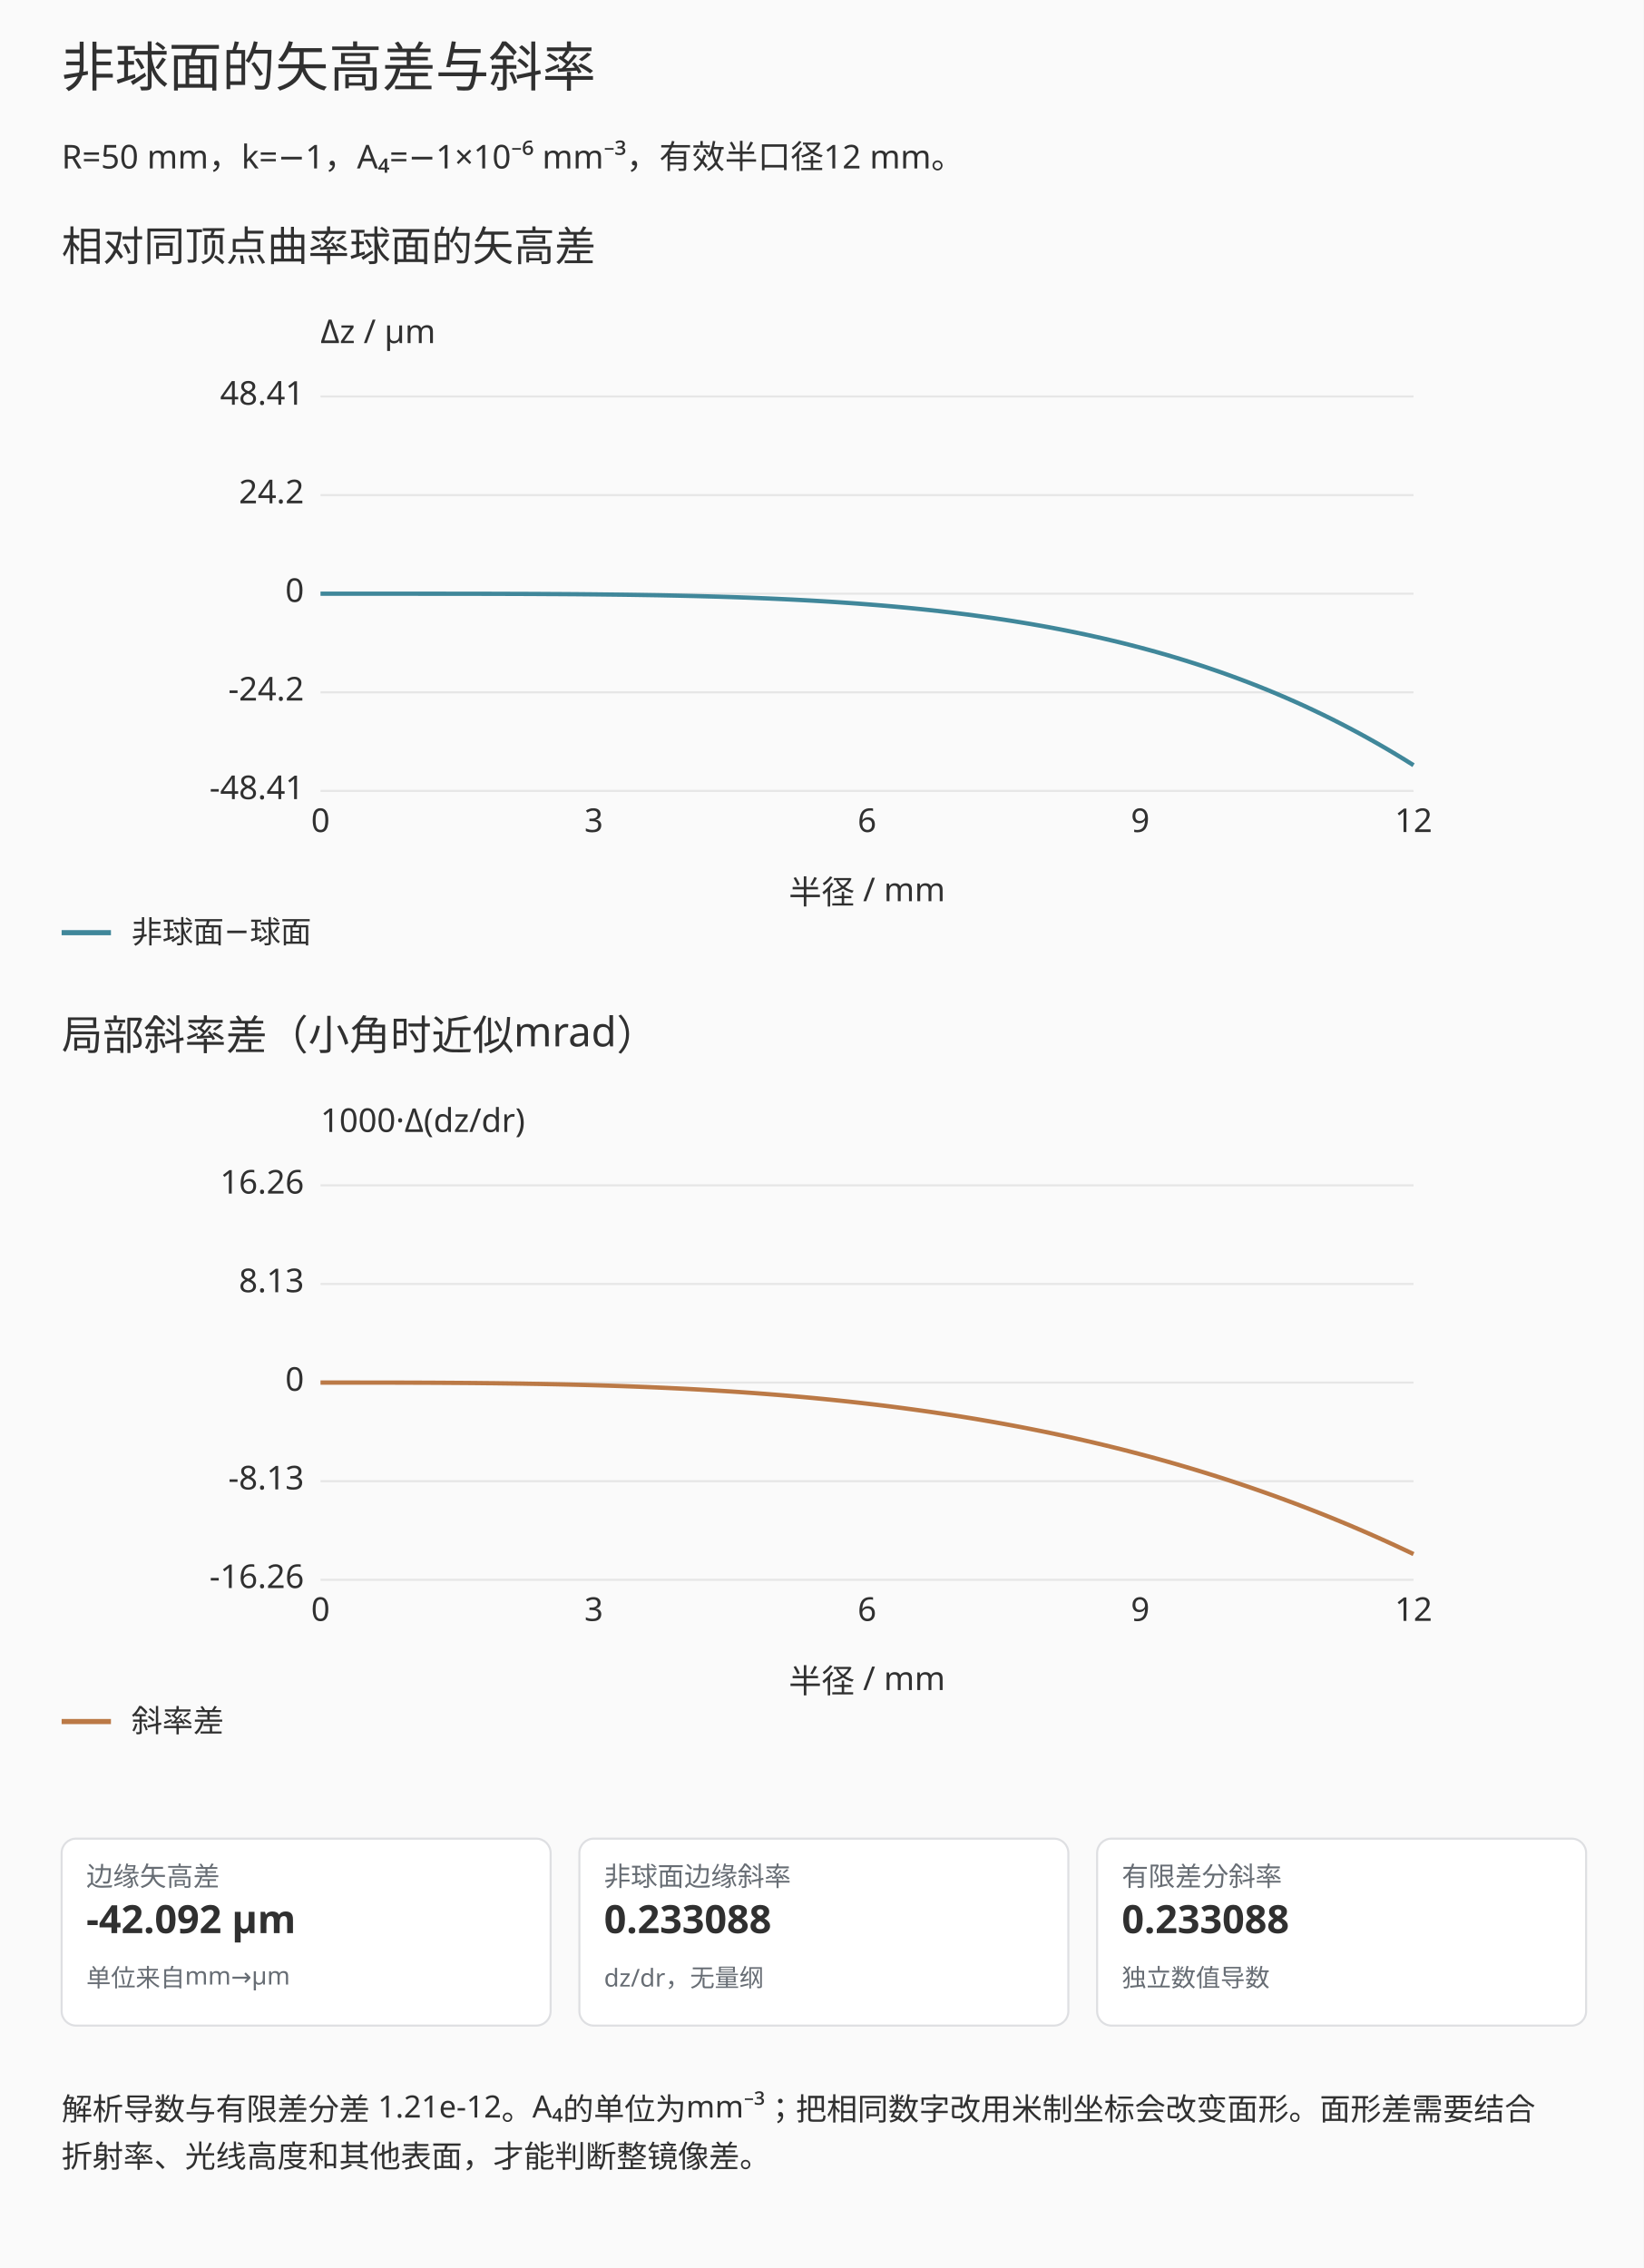
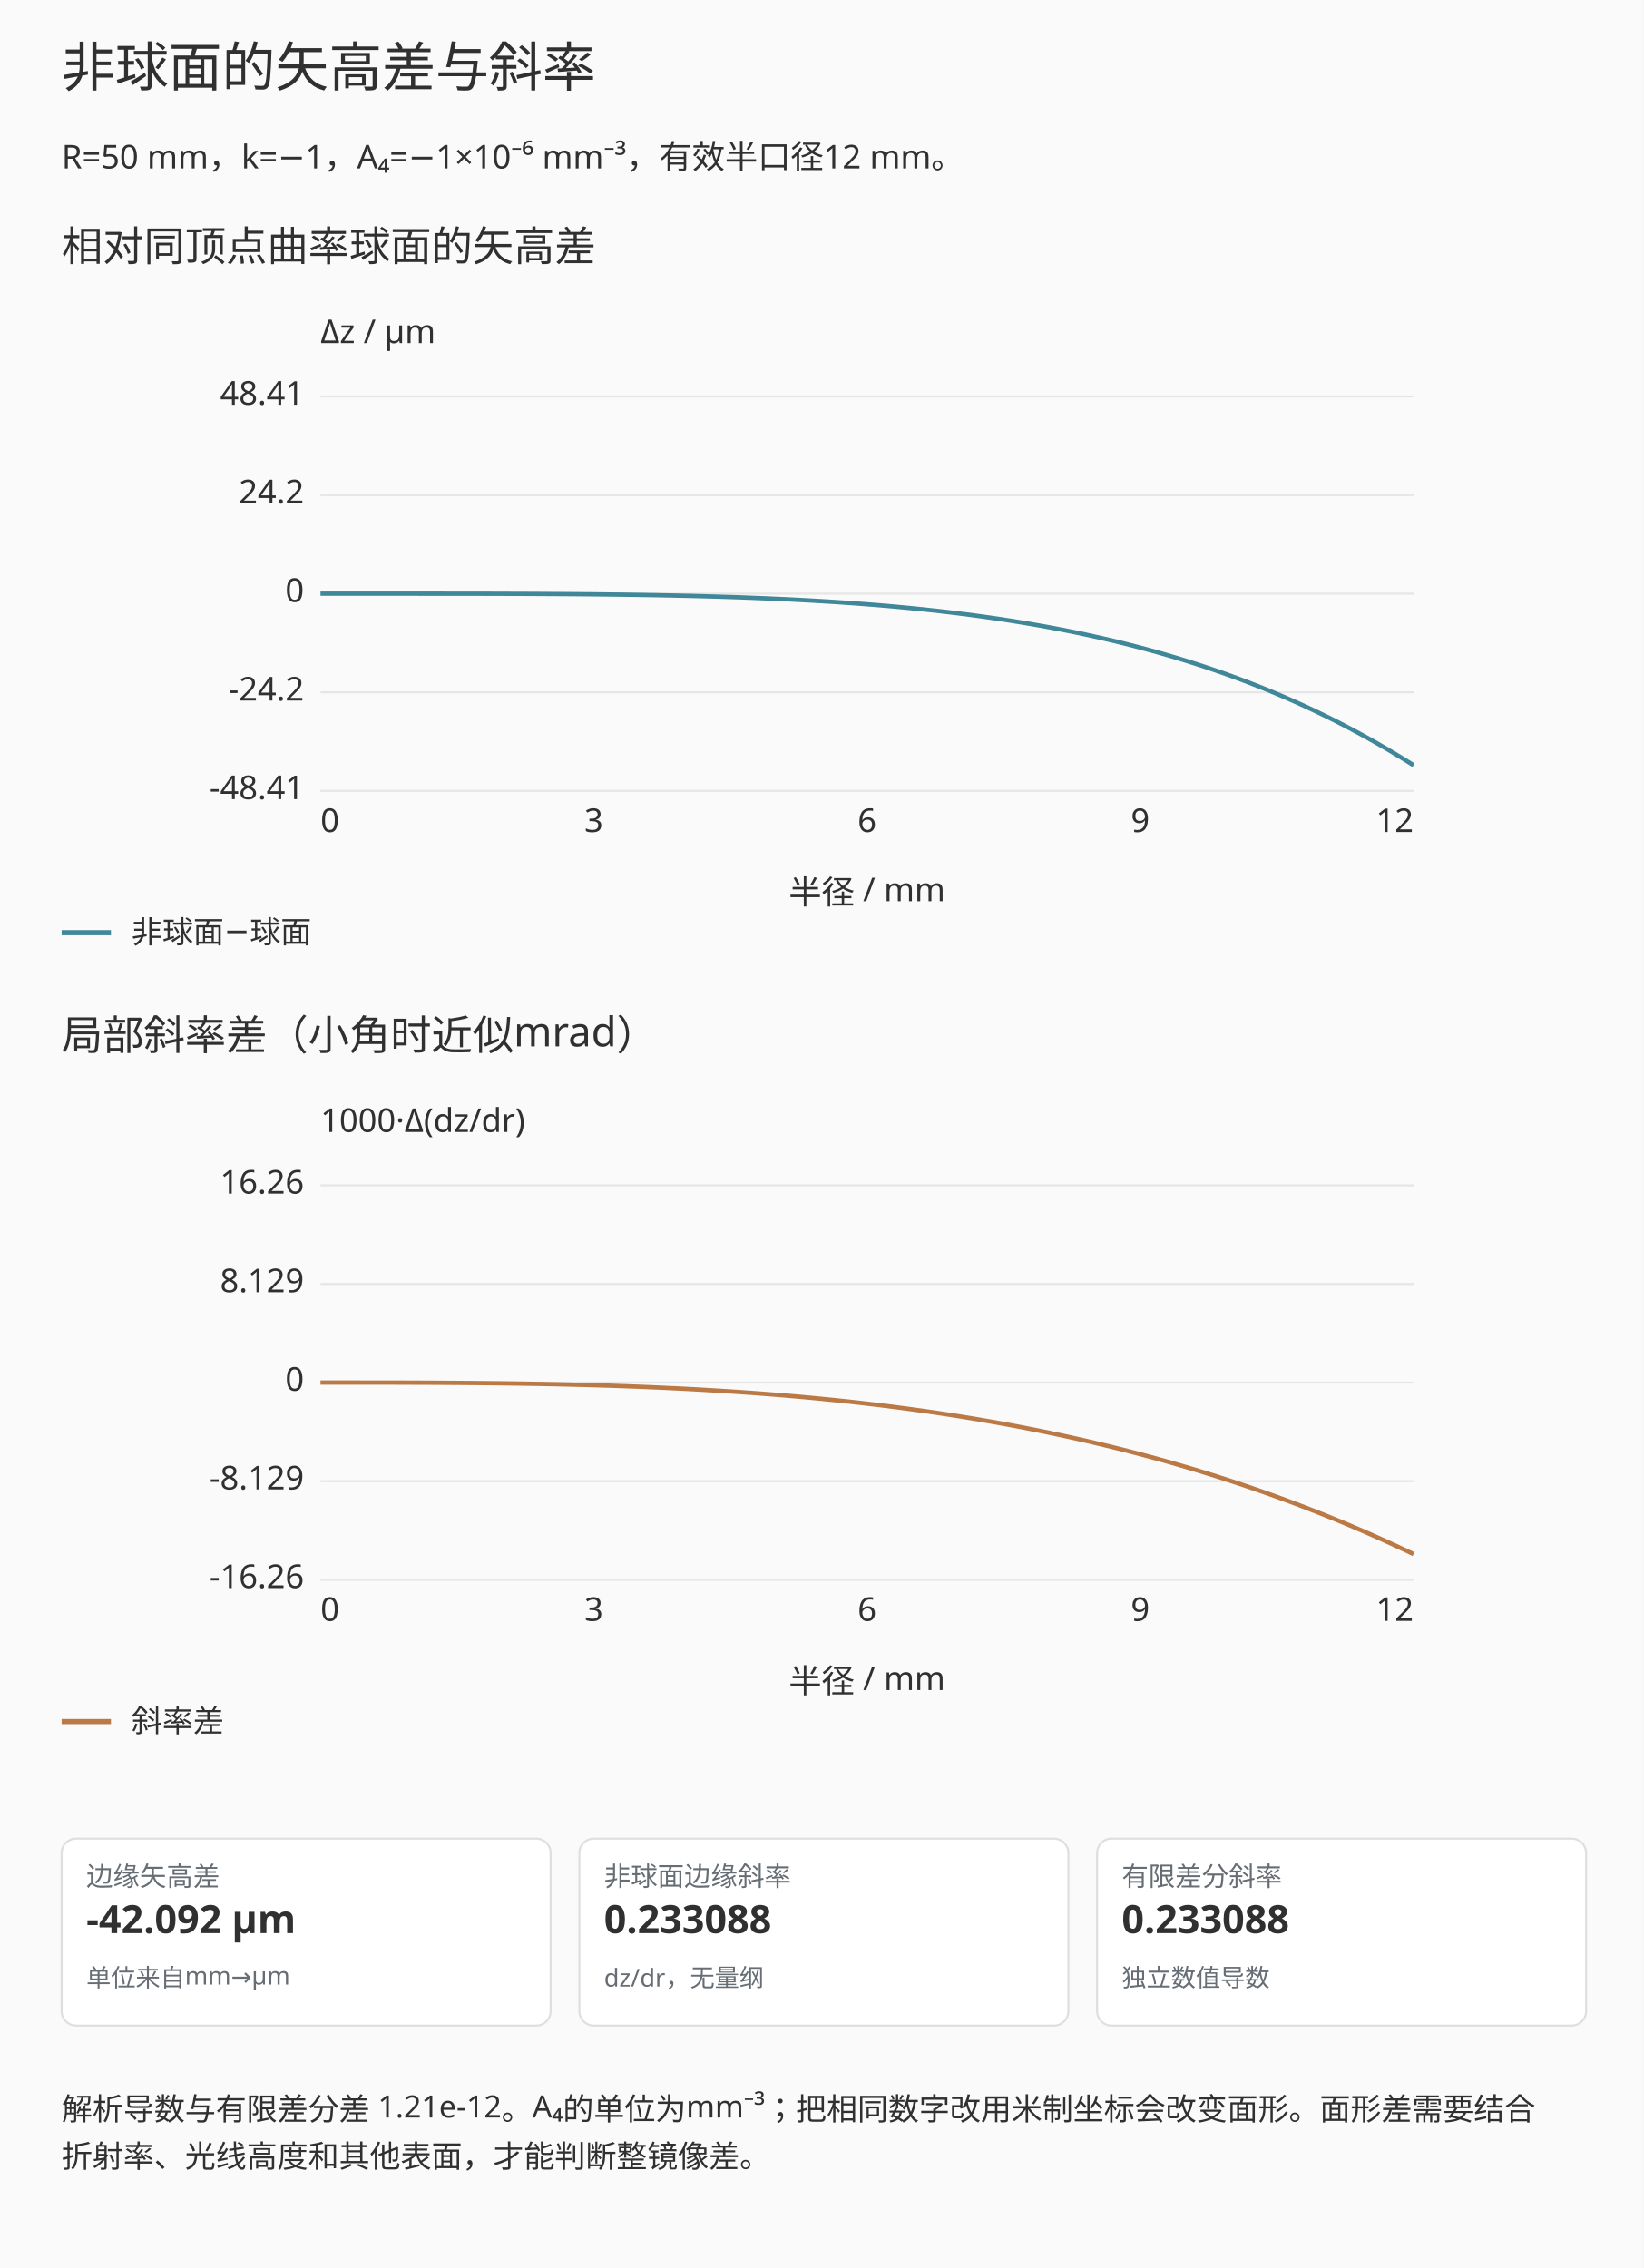
<svg xmlns="http://www.w3.org/2000/svg" width="800" height="1104" viewBox="0 0 800 1104" role="img" aria-label="互动示意：非球面矢高差、单位与边缘斜率的数值对照" style="color:#303030;fill:currentColor;font:16px sans-serif">
  <style>text{font-family:sans-serif}</style>
  <rect width="800" height="100%" fill="#fafafa" />
  <text x="30" y="42" font-size="26">非球面的矢高差与斜率</text>
  <text x="30" y="82">R=50 mm，k=−1，A₄=−1×10⁻⁶ mm⁻³，有效半口径12 mm。</text>
  <text x="30" y="127" font-size="20">相对同顶点曲率球面的矢高差</text>
  <svg x="30" y="143" width="740" height="300" role="img" aria-label="相对同顶点曲率球面的矢高差" viewBox="0 0 640 300">
    <path d="M76,242H608" stroke="currentColor" opacity=".10" />
    <text x="68" y="246" text-anchor="end">-48.41</text>
-     <text x="76" y="262" text-anchor="middle">0</text>
+     <text x="76" y="262" text-anchor="start">0</text>
    <path d="M76,194H608" stroke="currentColor" opacity=".10" />
    <text x="68" y="198" text-anchor="end">-24.2</text>
    <text x="209" y="262" text-anchor="middle">3</text>
    <path d="M76,146H608" stroke="currentColor" opacity=".10" />
    <text x="68" y="150" text-anchor="end">0</text>
    <text x="342" y="262" text-anchor="middle">6</text>
    <path d="M76,98H608" stroke="currentColor" opacity=".10" />
    <text x="68" y="102" text-anchor="end">24.2</text>
    <text x="475" y="262" text-anchor="middle">9</text>
    <path d="M76,50H608" stroke="currentColor" opacity=".10" />
    <text x="68" y="54" text-anchor="end">48.41</text>
-     <text x="608" y="262" text-anchor="middle">12</text>
-     <path d="M76.00,146.00 L80.43,146.00 L84.87,146.00 L89.30,146.00 L93.73,146.00 L98.17,146.00 L102.60,146.00 L107.03,146.00 L111.47,146.00 L115.90,146.00 L120.33,146.00 L124.77,146.01 L129.20,146.01 L133.63,146.01 L138.07,146.02 L142.50,146.02 L146.93,146.03 L151.37,146.03 L155.80,146.04 L160.23,146.05 L164.67,146.06 L169.10,146.08 L173.53,146.09 L177.97,146.11 L182.40,146.13 L186.83,146.16 L191.27,146.18 L195.70,146.21 L200.13,146.24 L204.57,146.28 L209.00,146.32 L213.43,146.37 L217.87,146.42 L222.30,146.47 L226.73,146.53 L231.17,146.60 L235.60,146.67 L240.03,146.74 L244.47,146.83 L248.90,146.92 L253.33,147.02 L257.77,147.12 L262.20,147.24 L266.63,147.36 L271.07,147.49 L275.50,147.63 L279.93,147.78 L284.37,147.94 L288.80,148.11 L293.23,148.29 L297.67,148.49 L302.10,148.69 L306.53,148.91 L310.97,149.14 L315.40,149.38 L319.83,149.64 L324.27,149.91 L328.70,150.20 L333.13,150.50 L337.57,150.82 L342.00,151.16 L346.43,151.51 L350.87,151.88 L355.30,152.27 L359.73,152.68 L364.17,153.11 L368.60,153.56 L373.03,154.03 L377.47,154.52 L381.90,155.03 L386.33,155.57 L390.77,156.13 L395.20,156.72 L399.63,157.33 L404.07,157.96 L408.50,158.62 L412.93,159.31 L417.37,160.03 L421.80,160.77 L426.23,161.55 L430.67,162.35 L435.10,163.19 L439.53,164.06 L443.97,164.96 L448.40,165.89 L452.83,166.86 L457.27,167.86 L461.70,168.90 L466.13,169.97 L470.57,171.09 L475.00,172.24 L479.43,173.43 L483.87,174.66 L488.30,175.93 L492.73,177.25 L497.17,178.61 L501.60,180.01 L506.03,181.45 L510.47,182.95 L514.90,184.48 L519.33,186.07 L523.77,187.71 L528.20,189.39 L532.63,191.13 L537.07,192.92 L541.50,194.76 L545.93,196.66 L550.37,198.61 L554.80,200.61 L559.23,202.68 L563.67,204.80 L568.10,206.98 L572.53,209.22 L576.97,211.53 L581.40,213.89 L585.83,216.32 L590.27,218.82 L594.70,221.38 L599.13,224.01 L603.57,226.71 L608.00,229.48" fill="none" stroke="#40879a" stroke-width="2.1" />
+     <text x="608" y="262" text-anchor="end">12</text>
+     <svg x="76" y="50" width="532" height="192" viewBox="76 50 532 192" overflow="hidden" data-plot-field="true" style="width:532px;height:192px;overflow:hidden">
+       <path d="M76.00,146.00 L80.43,146.00 L84.87,146.00 L89.30,146.00 L93.73,146.00 L98.17,146.00 L102.60,146.00 L107.03,146.00 L111.47,146.00 L115.90,146.00 L120.33,146.00 L124.77,146.01 L129.20,146.01 L133.63,146.01 L138.07,146.02 L142.50,146.02 L146.93,146.03 L151.37,146.03 L155.80,146.04 L160.23,146.05 L164.67,146.06 L169.10,146.08 L173.53,146.09 L177.97,146.11 L182.40,146.13 L186.83,146.16 L191.27,146.18 L195.70,146.21 L200.13,146.24 L204.57,146.28 L209.00,146.32 L213.43,146.37 L217.87,146.42 L222.30,146.47 L226.73,146.53 L231.17,146.60 L235.60,146.67 L240.03,146.74 L244.47,146.83 L248.90,146.92 L253.33,147.02 L257.77,147.12 L262.20,147.24 L266.63,147.36 L271.07,147.49 L275.50,147.63 L279.93,147.78 L284.37,147.94 L288.80,148.11 L293.23,148.29 L297.67,148.49 L302.10,148.69 L306.53,148.91 L310.97,149.14 L315.40,149.38 L319.83,149.64 L324.27,149.91 L328.70,150.20 L333.13,150.50 L337.57,150.82 L342.00,151.16 L346.43,151.51 L350.87,151.88 L355.30,152.27 L359.73,152.68 L364.17,153.11 L368.60,153.56 L373.03,154.03 L377.47,154.52 L381.90,155.03 L386.33,155.57 L390.77,156.13 L395.20,156.72 L399.63,157.33 L404.07,157.96 L408.50,158.62 L412.93,159.31 L417.37,160.03 L421.80,160.77 L426.23,161.55 L430.67,162.35 L435.10,163.19 L439.53,164.06 L443.97,164.96 L448.40,165.89 L452.83,166.86 L457.27,167.86 L461.70,168.90 L466.13,169.97 L470.57,171.09 L475.00,172.24 L479.43,173.43 L483.87,174.66 L488.30,175.93 L492.73,177.25 L497.17,178.61 L501.60,180.01 L506.03,181.45 L510.47,182.95 L514.90,184.48 L519.33,186.07 L523.77,187.71 L528.20,189.39 L532.63,191.13 L537.07,192.92 L541.50,194.76 L545.93,196.66 L550.37,198.61 L554.80,200.61 L559.23,202.68 L563.67,204.80 L568.10,206.98 L572.53,209.22 L576.97,211.53 L581.40,213.89 L585.83,216.32 L590.27,218.82 L594.70,221.38 L599.13,224.01 L603.57,226.71 L608.00,229.48" fill="none" stroke="#40879a" stroke-width="2.1" />
+     </svg>
    <text x="76" y="24">Δz / μm</text>
    <text x="342" y="297" text-anchor="middle">半径 / mm</text>
  </svg>
  <path d="M30,454h24" fill="none" stroke="#40879a" stroke-width="2.5" />
  <text x="64" y="459" font-size="15">非球面−球面</text>
  <text x="30" y="511" font-size="20">局部斜率差（小角时近似mrad）</text>
  <svg x="30" y="527" width="740" height="300" role="img" aria-label="局部斜率差（小角时近似mrad）" viewBox="0 0 640 300">
    <path d="M76,242H608" stroke="currentColor" opacity=".10" />
    <text x="68" y="246" text-anchor="end">-16.26</text>
-     <text x="76" y="262" text-anchor="middle">0</text>
+     <text x="76" y="262" text-anchor="start">0</text>
    <path d="M76,194H608" stroke="currentColor" opacity=".10" />
-     <text x="68" y="198" text-anchor="end">-8.13</text>
+     <text x="68" y="198" text-anchor="end">-8.129</text>
    <text x="209" y="262" text-anchor="middle">3</text>
    <path d="M76,146H608" stroke="currentColor" opacity=".10" />
    <text x="68" y="150" text-anchor="end">0</text>
    <text x="342" y="262" text-anchor="middle">6</text>
    <path d="M76,98H608" stroke="currentColor" opacity=".10" />
-     <text x="68" y="102" text-anchor="end">8.13</text>
+     <text x="68" y="102" text-anchor="end">8.129</text>
    <text x="475" y="262" text-anchor="middle">9</text>
    <path d="M76,50H608" stroke="currentColor" opacity=".10" />
    <text x="68" y="54" text-anchor="end">16.26</text>
-     <text x="608" y="262" text-anchor="middle">12</text>
-     <path d="M76.00,146.00 L80.43,146.00 L84.87,146.00 L89.30,146.00 L93.73,146.00 L98.17,146.01 L102.60,146.01 L107.03,146.02 L111.47,146.02 L115.90,146.03 L120.33,146.05 L124.77,146.06 L129.20,146.08 L133.63,146.10 L138.07,146.13 L142.50,146.16 L146.93,146.19 L151.37,146.23 L155.80,146.28 L160.23,146.32 L164.67,146.38 L169.10,146.44 L173.53,146.50 L177.97,146.58 L182.40,146.65 L186.83,146.74 L191.27,146.83 L195.70,146.93 L200.13,147.04 L204.57,147.15 L209.00,147.28 L213.43,147.41 L217.87,147.55 L222.30,147.70 L226.73,147.86 L231.17,148.03 L235.60,148.21 L240.03,148.40 L244.47,148.60 L248.90,148.81 L253.33,149.03 L257.77,149.26 L262.20,149.51 L266.63,149.77 L271.07,150.04 L275.50,150.32 L279.93,150.61 L284.37,150.92 L288.80,151.24 L293.23,151.58 L297.67,151.93 L302.10,152.29 L306.53,152.67 L310.97,153.06 L315.40,153.47 L319.83,153.90 L324.27,154.34 L328.70,154.79 L333.13,155.26 L337.57,155.75 L342.00,156.26 L346.43,156.78 L350.87,157.32 L355.30,157.88 L359.73,158.46 L364.17,159.06 L368.60,159.67 L373.03,160.30 L377.47,160.96 L381.90,161.63 L386.33,162.32 L390.77,163.04 L395.20,163.77 L399.63,164.53 L404.07,165.30 L408.50,166.10 L412.93,166.92 L417.37,167.76 L421.80,168.63 L426.23,169.51 L430.67,170.42 L435.10,171.36 L439.53,172.31 L443.97,173.30 L448.40,174.30 L452.83,175.33 L457.27,176.39 L461.70,177.47 L466.13,178.57 L470.57,179.71 L475.00,180.87 L479.43,182.05 L483.87,183.26 L488.30,184.50 L492.73,185.77 L497.17,187.07 L501.60,188.39 L506.03,189.74 L510.47,191.12 L514.90,192.53 L519.33,193.97 L523.77,195.44 L528.20,196.94 L532.63,198.47 L537.07,200.03 L541.50,201.62 L545.93,203.25 L550.37,204.90 L554.80,206.59 L559.23,208.31 L563.67,210.06 L568.10,211.85 L572.53,213.67 L576.97,215.52 L581.40,217.41 L585.83,219.33 L590.27,221.29 L594.70,223.28 L599.13,225.31 L603.57,227.38 L608.00,229.48" fill="none" stroke="#bb7946" stroke-width="2.1" />
+     <text x="608" y="262" text-anchor="end">12</text>
+     <svg x="76" y="50" width="532" height="192" viewBox="76 50 532 192" overflow="hidden" data-plot-field="true" style="width:532px;height:192px;overflow:hidden">
+       <path d="M76.00,146.00 L80.43,146.00 L84.87,146.00 L89.30,146.00 L93.73,146.00 L98.17,146.01 L102.60,146.01 L107.03,146.02 L111.47,146.02 L115.90,146.03 L120.33,146.05 L124.77,146.06 L129.20,146.08 L133.63,146.10 L138.07,146.13 L142.50,146.16 L146.93,146.19 L151.37,146.23 L155.80,146.28 L160.23,146.32 L164.67,146.38 L169.10,146.44 L173.53,146.50 L177.97,146.58 L182.40,146.65 L186.83,146.74 L191.27,146.83 L195.70,146.93 L200.13,147.04 L204.57,147.15 L209.00,147.28 L213.43,147.41 L217.87,147.55 L222.30,147.70 L226.73,147.86 L231.17,148.03 L235.60,148.21 L240.03,148.40 L244.47,148.60 L248.90,148.81 L253.33,149.03 L257.77,149.26 L262.20,149.51 L266.63,149.77 L271.07,150.04 L275.50,150.32 L279.93,150.61 L284.37,150.92 L288.80,151.24 L293.23,151.58 L297.67,151.93 L302.10,152.29 L306.53,152.67 L310.97,153.06 L315.40,153.47 L319.83,153.90 L324.27,154.34 L328.70,154.79 L333.13,155.26 L337.57,155.75 L342.00,156.26 L346.43,156.78 L350.87,157.32 L355.30,157.88 L359.73,158.46 L364.17,159.06 L368.60,159.67 L373.03,160.30 L377.47,160.96 L381.90,161.63 L386.33,162.32 L390.77,163.04 L395.20,163.77 L399.63,164.53 L404.07,165.30 L408.50,166.10 L412.93,166.92 L417.37,167.76 L421.80,168.63 L426.23,169.51 L430.67,170.42 L435.10,171.36 L439.53,172.31 L443.97,173.30 L448.40,174.30 L452.83,175.33 L457.27,176.39 L461.70,177.47 L466.13,178.57 L470.57,179.71 L475.00,180.87 L479.43,182.05 L483.87,183.26 L488.30,184.50 L492.73,185.77 L497.17,187.07 L501.60,188.39 L506.03,189.74 L510.47,191.12 L514.90,192.53 L519.33,193.97 L523.77,195.44 L528.20,196.94 L532.63,198.47 L537.07,200.03 L541.50,201.62 L545.93,203.25 L550.37,204.90 L554.80,206.59 L559.23,208.31 L563.67,210.06 L568.10,211.85 L572.53,213.67 L576.97,215.52 L581.40,217.41 L585.83,219.33 L590.27,221.29 L594.70,223.28 L599.13,225.31 L603.57,227.38 L608.00,229.48" fill="none" stroke="#bb7946" stroke-width="2.1" />
+     </svg>
    <text x="76" y="24">1000·Δ(dz/dr)</text>
    <text x="342" y="297" text-anchor="middle">半径 / mm</text>
  </svg>
  <path d="M30,838h24" fill="none" stroke="#bb7946" stroke-width="2.5" />
  <text x="64" y="843" font-size="15">斜率差</text>
  <rect x="30" y="895" width="238" height="91" rx="7" fill="#fff" stroke="#dedfe2" />
  <text x="42" y="918" font-size="13" fill="#676d74">边缘矢高差</text>
  <text x="42" y="941" font-size="19" font-weight="600">-42.092 μm</text>
  <text x="42" y="967" font-size="12" fill="#676d74">单位来自mm→μm</text>
  <rect x="282" y="895" width="238" height="91" rx="7" fill="#fff" stroke="#dedfe2" />
  <text x="294" y="918" font-size="13" fill="#676d74">非球面边缘斜率</text>
  <text x="294" y="941" font-size="19" font-weight="600">0.233088</text>
  <text x="294" y="967" font-size="12" fill="#676d74">dz/dr，无量纲</text>
  <rect x="534" y="895" width="238" height="91" rx="7" fill="#fff" stroke="#dedfe2" />
  <text x="546" y="918" font-size="13" fill="#676d74">有限差分斜率</text>
  <text x="546" y="941" font-size="19" font-weight="600">0.233088</text>
  <text x="546" y="967" font-size="12" fill="#676d74">独立数值导数</text>
  <text x="30" y="1032" font-size="15">解析导数与有限差分差 1.21e-12。A₄的单位为mm⁻³；把相同数字改用米制坐标会改变面形。面形差需要结合</text>
  <text x="30" y="1055" font-size="15">折射率、光线高度和其他表面，才能判断整镜像差。</text>
</svg>
